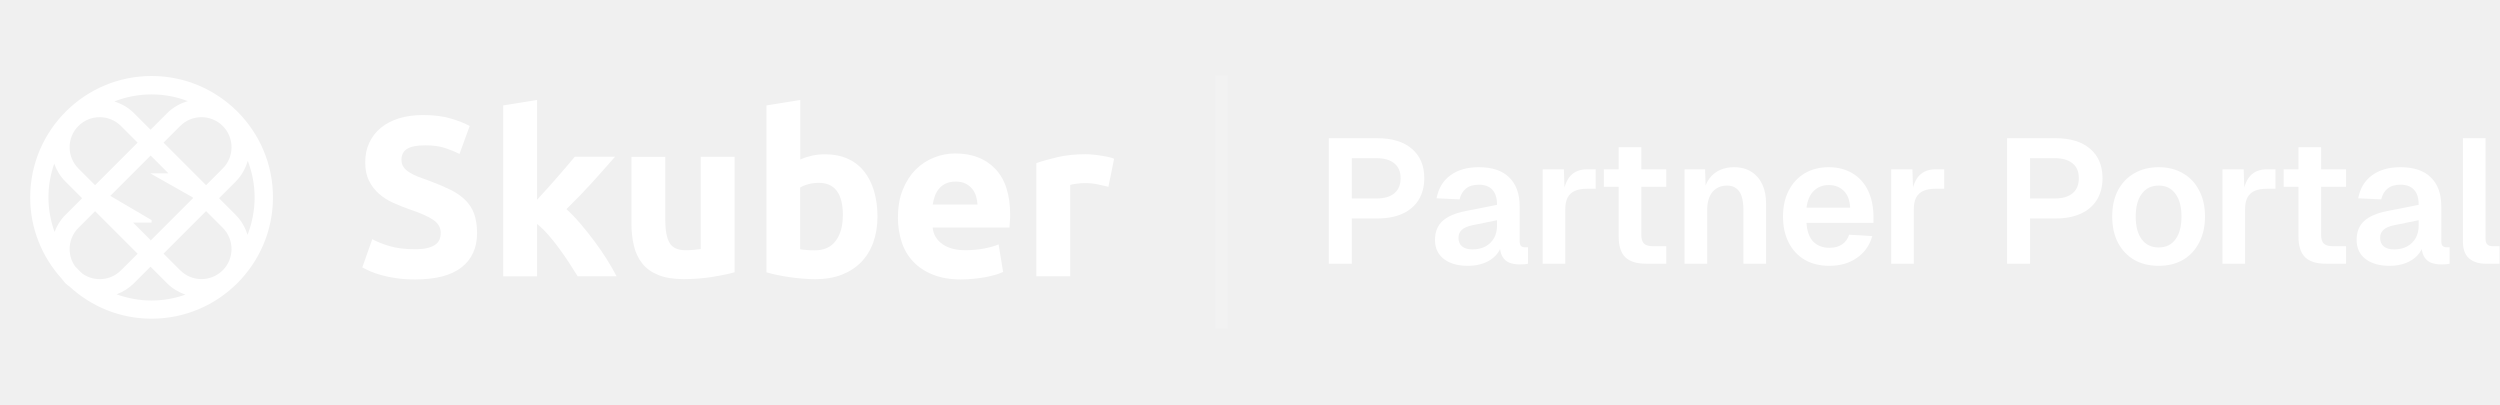
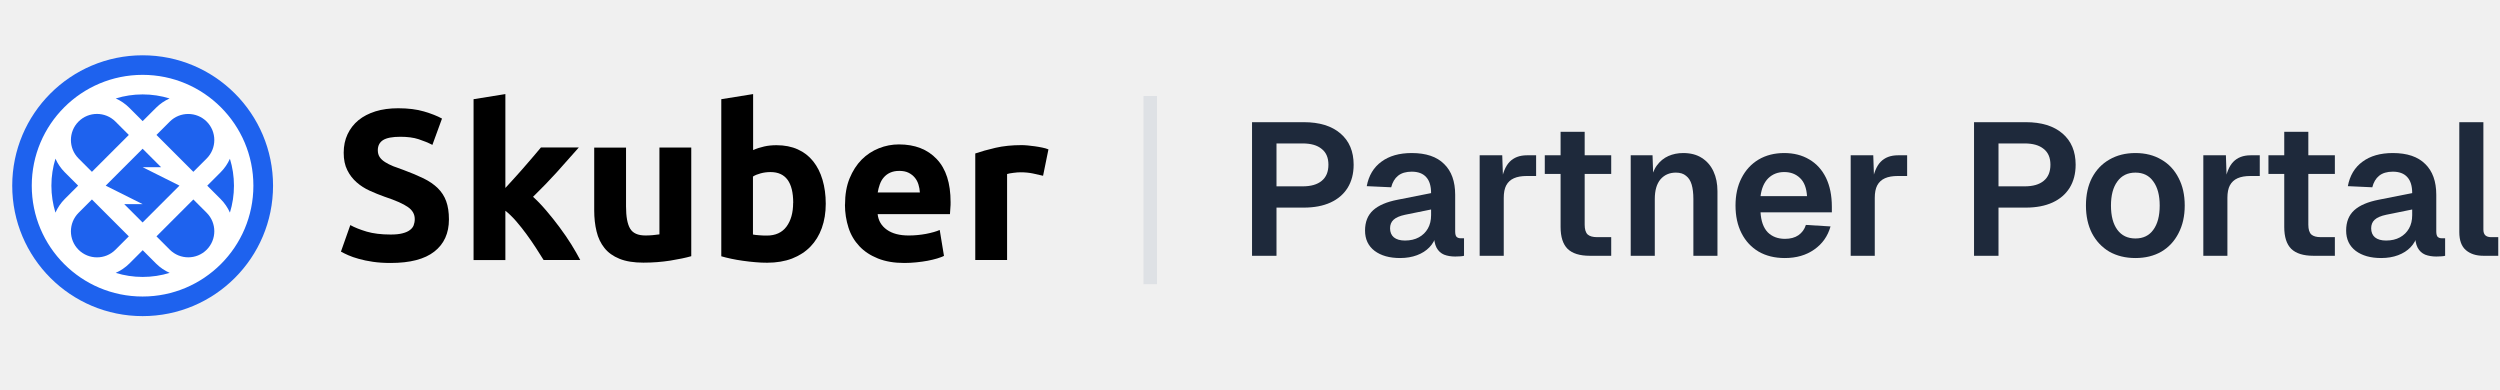
- <svg xmlns="http://www.w3.org/2000/svg" width="198" height="32" viewBox="0 0 198 32" fill="none">
-   <g clip-path="url(#clip0_1814_83260)">
-     <g clip-path="url(#clip1_1814_83260)">
-       <path d="M12.005 6.019C6.708 6.019 2.391 10.329 2.391 15.633C2.391 18.119 3.346 20.38 4.898 22.084C4.99 22.203 5.077 22.322 5.183 22.435C5.289 22.548 5.408 22.621 5.521 22.707C7.231 24.278 9.505 25.24 12.005 25.24C17.309 25.24 21.619 20.93 21.619 15.626C21.619 10.322 17.302 6.019 12.005 6.019ZM10.52 17.628H11.998L12.012 17.436L8.736 15.513L11.932 12.318L12.018 12.404L12.098 12.483L13.344 13.73H11.925V13.743L15.241 15.619L15.3 15.679L11.932 19.047L11.919 19.034V19.007L10.527 17.615L10.52 17.628ZM6.535 21.679C6.323 21.487 6.124 21.288 5.932 21.076C5.295 20.148 5.388 18.868 6.21 18.046L7.53 16.727L10.898 20.095L9.578 21.414C8.75 22.243 7.463 22.329 6.535 21.679ZM6.21 9.977C6.674 9.513 7.284 9.281 7.894 9.281C8.504 9.281 9.114 9.513 9.578 9.977L10.898 11.296L7.53 14.665L6.21 13.345C5.759 12.894 5.514 12.298 5.514 11.661C5.514 11.025 5.759 10.428 6.21 9.977ZM17.64 9.977C18.091 10.428 18.337 11.025 18.337 11.661C18.337 12.298 18.091 12.894 17.64 13.345L16.321 14.665L12.953 11.296L14.273 9.977C14.737 9.513 15.347 9.281 15.957 9.281C16.567 9.281 17.176 9.513 17.64 9.977ZM16.321 16.72L17.64 18.039C18.569 18.968 18.569 20.479 17.64 21.407C16.712 22.336 15.201 22.336 14.273 21.407L12.953 20.088L16.321 16.72ZM18.668 17.018L17.349 15.699L18.668 14.38C19.132 13.915 19.444 13.345 19.623 12.735C19.968 13.637 20.167 14.618 20.167 15.639C20.167 16.66 19.961 17.681 19.603 18.603C19.424 18.026 19.126 17.476 18.668 17.025V17.018ZM14.882 8.008C14.286 8.18 13.716 8.485 13.245 8.956L11.925 10.275L10.606 8.956C10.155 8.505 9.618 8.214 9.055 8.035C9.97 7.676 10.964 7.478 12.005 7.478C13.046 7.478 13.987 7.67 14.889 8.015L14.882 8.008ZM4.294 12.961C4.48 13.485 4.772 13.975 5.183 14.38L6.502 15.699L5.183 17.018C4.785 17.416 4.506 17.874 4.321 18.371C4.016 17.515 3.837 16.594 3.837 15.639C3.837 14.684 4.002 13.803 4.294 12.961ZM9.234 23.31C9.731 23.125 10.195 22.84 10.599 22.442L11.919 21.122L13.238 22.442C13.656 22.859 14.16 23.151 14.684 23.337C13.841 23.635 12.933 23.801 11.992 23.801C11.05 23.801 10.095 23.622 9.234 23.31Z" fill="white" />
-       <path d="M32.884 19.739C33.282 19.739 33.606 19.706 33.865 19.64C34.124 19.573 34.329 19.487 34.488 19.368C34.647 19.255 34.754 19.116 34.813 18.963C34.873 18.804 34.906 18.632 34.906 18.439C34.906 18.028 34.714 17.69 34.329 17.425C33.945 17.153 33.288 16.861 32.347 16.55C31.936 16.404 31.531 16.238 31.12 16.053C30.709 15.867 30.345 15.635 30.02 15.35C29.695 15.065 29.43 14.727 29.231 14.322C29.025 13.918 28.926 13.434 28.926 12.857C28.926 12.28 29.032 11.763 29.25 11.299C29.469 10.835 29.774 10.444 30.166 10.119C30.563 9.794 31.041 9.548 31.604 9.369C32.168 9.197 32.804 9.111 33.514 9.111C34.356 9.111 35.078 9.204 35.688 9.383C36.298 9.562 36.802 9.761 37.2 9.979L36.391 12.194C36.046 12.015 35.655 11.856 35.231 11.716C34.806 11.577 34.289 11.511 33.693 11.511C33.023 11.511 32.539 11.604 32.241 11.79C31.949 11.975 31.797 12.26 31.797 12.645C31.797 12.87 31.849 13.062 31.956 13.222C32.062 13.381 32.214 13.52 32.413 13.646C32.612 13.772 32.837 13.885 33.096 13.991C33.355 14.09 33.64 14.196 33.951 14.302C34.601 14.541 35.165 14.78 35.642 15.012C36.119 15.244 36.524 15.522 36.842 15.834C37.16 16.145 37.399 16.51 37.551 16.934C37.704 17.352 37.783 17.863 37.783 18.466C37.783 19.626 37.372 20.535 36.557 21.171C35.741 21.814 34.508 22.132 32.871 22.132C32.32 22.132 31.823 22.099 31.379 22.033C30.935 21.967 30.543 21.887 30.199 21.788C29.854 21.695 29.562 21.589 29.317 21.483C29.072 21.377 28.866 21.27 28.694 21.178L29.483 18.943C29.854 19.149 30.311 19.328 30.862 19.494C31.405 19.653 32.075 19.739 32.871 19.739H32.884Z" fill="white" />
-       <path d="M42.541 15.814C42.806 15.529 43.078 15.23 43.356 14.919C43.635 14.607 43.913 14.302 44.172 13.997C44.437 13.692 44.682 13.407 44.921 13.129C45.153 12.857 45.358 12.618 45.524 12.413H48.713C48.077 13.142 47.453 13.838 46.85 14.508C46.247 15.171 45.584 15.86 44.861 16.563C45.219 16.888 45.59 17.273 45.975 17.723C46.36 18.174 46.731 18.638 47.089 19.122C47.447 19.606 47.778 20.084 48.077 20.561C48.375 21.045 48.627 21.483 48.833 21.88H45.75C45.557 21.569 45.339 21.224 45.093 20.846C44.848 20.468 44.589 20.09 44.311 19.712C44.032 19.334 43.747 18.97 43.442 18.618C43.137 18.267 42.832 17.975 42.534 17.737V21.887H39.855V8.348L42.534 7.917V15.814H42.541Z" fill="white" />
-       <path d="M58.178 21.562C57.721 21.695 57.137 21.814 56.414 21.933C55.692 22.046 54.936 22.106 54.147 22.106C53.358 22.106 52.675 22 52.138 21.781C51.601 21.562 51.183 21.264 50.872 20.872C50.56 20.481 50.335 20.017 50.209 19.48C50.076 18.943 50.01 18.346 50.01 17.697V12.426H52.688V17.372C52.688 18.234 52.801 18.857 53.033 19.241C53.258 19.626 53.69 19.818 54.313 19.818C54.505 19.818 54.711 19.811 54.923 19.792C55.141 19.772 55.327 19.752 55.499 19.725V12.419H58.178V21.562Z" fill="white" />
-       <path d="M69.496 17.146C69.496 17.902 69.383 18.585 69.165 19.195C68.946 19.805 68.621 20.329 68.203 20.76C67.785 21.191 67.268 21.522 66.658 21.761C66.048 21.993 65.352 22.112 64.57 22.112C64.245 22.112 63.907 22.099 63.556 22.066C63.204 22.033 62.853 22 62.515 21.947C62.17 21.9 61.845 21.841 61.533 21.774C61.222 21.708 60.943 21.642 60.705 21.569V8.348L63.383 7.917V12.631C63.681 12.499 63.993 12.399 64.318 12.326C64.643 12.254 64.988 12.22 65.359 12.22C66.028 12.22 66.625 12.34 67.142 12.572C67.659 12.804 68.091 13.142 68.435 13.573C68.78 14.004 69.045 14.521 69.224 15.131C69.403 15.734 69.496 16.411 69.496 17.153V17.146ZM66.758 17.074C66.758 15.343 66.121 14.481 64.848 14.481C64.57 14.481 64.298 14.514 64.026 14.587C63.754 14.66 63.536 14.746 63.37 14.859V19.739C63.502 19.765 63.668 19.785 63.874 19.799C64.079 19.818 64.298 19.825 64.537 19.825C65.266 19.825 65.823 19.573 66.194 19.069C66.566 18.565 66.751 17.902 66.751 17.074H66.758Z" fill="white" />
-       <path d="M71.119 17.219C71.119 16.377 71.245 15.642 71.504 15.012C71.763 14.382 72.101 13.858 72.518 13.434C72.936 13.016 73.42 12.698 73.97 12.479C74.514 12.26 75.078 12.154 75.654 12.154C77 12.154 78.061 12.565 78.837 13.387C79.619 14.209 80.004 15.416 80.004 17.014C80.004 17.173 80.004 17.339 79.984 17.524C79.971 17.71 79.957 17.876 79.951 18.022H73.864C73.924 18.572 74.183 19.01 74.64 19.334C75.097 19.659 75.707 19.818 76.477 19.818C76.967 19.818 77.451 19.772 77.928 19.686C78.399 19.593 78.79 19.487 79.089 19.354L79.447 21.536C79.301 21.608 79.109 21.681 78.87 21.754C78.631 21.827 78.366 21.887 78.068 21.947C77.776 22 77.458 22.046 77.12 22.079C76.781 22.112 76.45 22.132 76.112 22.132C75.257 22.132 74.521 22.006 73.891 21.754C73.261 21.503 72.737 21.158 72.326 20.72C71.915 20.282 71.603 19.765 71.411 19.162C71.219 18.559 71.113 17.916 71.113 17.219H71.119ZM77.418 16.192C77.405 15.966 77.365 15.741 77.299 15.529C77.232 15.31 77.133 15.118 76.994 14.952C76.854 14.786 76.682 14.647 76.47 14.541C76.258 14.435 75.999 14.382 75.688 14.382C75.376 14.382 75.131 14.435 74.912 14.534C74.693 14.634 74.514 14.773 74.375 14.939C74.229 15.104 74.123 15.303 74.043 15.522C73.964 15.741 73.911 15.966 73.871 16.198H77.418V16.192Z" fill="white" />
-       <path d="M87.781 14.793C87.543 14.733 87.258 14.667 86.933 14.601C86.608 14.534 86.263 14.501 85.892 14.501C85.726 14.501 85.521 14.514 85.288 14.548C85.056 14.574 84.877 14.607 84.758 14.647V21.881H82.08V12.917C82.557 12.751 83.127 12.592 83.784 12.439C84.44 12.287 85.169 12.214 85.971 12.214C86.117 12.214 86.29 12.22 86.495 12.24C86.701 12.26 86.9 12.28 87.105 12.313C87.311 12.34 87.51 12.38 87.715 12.419C87.921 12.459 88.093 12.512 88.239 12.572L87.788 14.786L87.781 14.793Z" fill="white" />
+ <svg xmlns="http://www.w3.org/2000/svg" width="186" height="29" viewBox="0 0 186 29" fill="none">
+   <g clip-path="url(#clip0_1862_126004)">
+     <g clip-path="url(#clip1_1862_126004)">
+       <path d="M10.612 23.519C15.971 23.519 20.315 19.175 20.315 13.816C20.315 8.458 15.971 4.114 10.612 4.114C5.254 4.114 0.91 8.458 0.91 13.816C0.91 19.175 5.254 23.519 10.612 23.519Z" fill="#1E62EE" />
+       <path d="M10.611 5.569C6.055 5.569 2.363 9.262 2.363 13.817C2.363 18.372 6.055 22.061 10.607 22.061C15.159 22.061 18.852 18.369 18.852 13.817C18.852 9.265 15.162 5.569 10.611 5.569ZM14.385 12.784L11.641 10.039L12.633 9.046C13.389 8.29 14.618 8.29 15.378 9.046C16.134 9.803 16.134 11.031 15.378 11.791L14.385 12.784ZM15.378 15.833C16.134 16.589 16.134 17.818 15.378 18.578C14.621 19.334 13.393 19.334 12.633 18.578L11.641 17.585L14.385 14.84L15.378 15.833ZM10.611 16.555L9.242 15.186H10.611L7.873 13.817L7.866 13.81L10.611 11.066L11.983 12.438H10.611L13.352 13.81L10.607 16.555H10.611ZM5.843 18.581C5.087 17.825 5.087 16.596 5.843 15.836L6.839 14.84L9.584 17.585L8.588 18.581C7.832 19.337 6.603 19.337 5.843 18.581ZM5.843 11.788C5.087 11.031 5.087 9.803 5.843 9.043C6.6 8.287 7.828 8.287 8.588 9.043L9.584 10.039L6.839 12.784L5.843 11.788ZM12.616 7.325C12.25 7.489 11.908 7.719 11.607 8.02L10.614 9.012L9.622 8.02C9.32 7.719 8.978 7.489 8.612 7.325C9.245 7.13 9.916 7.024 10.614 7.024C11.312 7.024 11.983 7.13 12.62 7.325H12.616ZM4.125 11.805C4.29 12.171 4.519 12.517 4.82 12.818L5.812 13.81L4.82 14.803C4.519 15.104 4.29 15.45 4.125 15.819C3.93 15.186 3.824 14.512 3.824 13.814C3.824 13.116 3.93 12.441 4.125 11.805ZM8.609 20.302C8.975 20.138 9.32 19.909 9.625 19.608L10.617 18.615L11.61 19.608C11.911 19.909 12.257 20.138 12.623 20.302C11.99 20.497 11.316 20.604 10.614 20.604C9.912 20.604 9.242 20.497 8.609 20.302ZM17.106 15.816C16.942 15.45 16.713 15.107 16.411 14.806L15.419 13.814L16.411 12.821C16.713 12.52 16.942 12.178 17.106 11.812C17.301 12.445 17.407 13.119 17.407 13.817C17.407 14.515 17.301 15.186 17.106 15.819V15.816Z" fill="white" />
+       <path d="M29.07 17.449C29.422 17.449 29.709 17.42 29.937 17.361C30.166 17.303 30.348 17.227 30.488 17.121C30.629 17.021 30.723 16.898 30.776 16.764C30.828 16.623 30.858 16.471 30.858 16.301C30.858 15.937 30.688 15.638 30.348 15.404C30.008 15.164 29.427 14.906 28.595 14.63C28.232 14.501 27.874 14.355 27.511 14.191C27.148 14.027 26.825 13.821 26.538 13.569C26.251 13.317 26.016 13.018 25.84 12.661C25.659 12.303 25.571 11.876 25.571 11.366C25.571 10.856 25.665 10.399 25.858 9.988C26.052 9.578 26.321 9.232 26.667 8.945C27.018 8.658 27.441 8.441 27.939 8.283C28.437 8.13 29 8.054 29.627 8.054C30.371 8.054 31.01 8.136 31.549 8.294C32.088 8.453 32.534 8.628 32.885 8.822L32.17 10.78C31.866 10.621 31.52 10.48 31.145 10.357C30.77 10.234 30.312 10.176 29.785 10.176C29.193 10.176 28.765 10.258 28.501 10.422C28.244 10.586 28.109 10.838 28.109 11.178C28.109 11.377 28.156 11.547 28.249 11.688C28.343 11.829 28.478 11.952 28.654 12.063C28.83 12.174 29.029 12.274 29.258 12.368C29.486 12.456 29.738 12.55 30.014 12.643C30.588 12.854 31.086 13.065 31.508 13.27C31.93 13.476 32.288 13.722 32.569 13.997C32.85 14.273 33.061 14.595 33.196 14.97C33.331 15.339 33.401 15.791 33.401 16.324C33.401 17.35 33.038 18.153 32.317 18.715C31.596 19.284 30.506 19.565 29.058 19.565C28.572 19.565 28.132 19.536 27.739 19.477C27.347 19.419 27.001 19.348 26.696 19.26C26.391 19.178 26.134 19.085 25.917 18.991C25.7 18.897 25.518 18.803 25.366 18.721L26.063 16.746C26.391 16.928 26.796 17.086 27.282 17.233C27.763 17.373 28.355 17.449 29.058 17.449H29.07Z" fill="black" />
+       <path d="M37.606 13.979C37.841 13.727 38.081 13.464 38.327 13.188C38.574 12.913 38.82 12.643 39.048 12.374C39.283 12.104 39.499 11.852 39.711 11.606C39.916 11.366 40.097 11.155 40.244 10.973H43.063C42.5 11.617 41.949 12.233 41.416 12.825C40.883 13.411 40.297 14.021 39.658 14.642C39.974 14.929 40.303 15.269 40.642 15.668C40.982 16.066 41.311 16.476 41.627 16.904C41.944 17.332 42.237 17.754 42.5 18.176C42.764 18.604 42.987 18.991 43.169 19.342H40.443C40.273 19.067 40.08 18.762 39.863 18.428C39.646 18.094 39.417 17.76 39.171 17.426C38.925 17.092 38.673 16.769 38.404 16.459C38.134 16.148 37.864 15.89 37.6 15.679V19.348H35.233V7.38L37.6 6.999V13.979H37.606Z" fill="black" />
+       <path d="M51.43 19.061C51.026 19.178 50.51 19.284 49.871 19.389C49.232 19.489 48.564 19.541 47.867 19.541C47.169 19.541 46.566 19.448 46.091 19.254C45.616 19.061 45.247 18.797 44.971 18.451C44.696 18.105 44.497 17.695 44.385 17.221C44.268 16.746 44.209 16.218 44.209 15.644V10.984H46.577V15.357C46.577 16.119 46.677 16.67 46.882 17.009C47.081 17.349 47.462 17.519 48.013 17.519C48.183 17.519 48.365 17.514 48.553 17.496C48.746 17.478 48.91 17.461 49.062 17.437V10.979H51.43V19.061Z" fill="black" />
+       <path d="M61.436 15.158C61.436 15.826 61.336 16.429 61.142 16.969C60.949 17.508 60.662 17.971 60.293 18.352C59.923 18.733 59.466 19.026 58.927 19.237C58.388 19.442 57.772 19.547 57.081 19.547C56.794 19.547 56.495 19.536 56.184 19.506C55.873 19.477 55.563 19.448 55.264 19.401C54.959 19.36 54.672 19.307 54.396 19.249C54.121 19.19 53.875 19.131 53.664 19.067V7.38L56.032 6.999V11.166C56.295 11.049 56.571 10.961 56.858 10.897C57.145 10.832 57.45 10.803 57.778 10.803C58.37 10.803 58.898 10.908 59.355 11.114C59.812 11.319 60.193 11.617 60.498 11.998C60.803 12.38 61.037 12.837 61.195 13.376C61.353 13.909 61.436 14.507 61.436 15.164V15.158ZM59.015 15.093C59.015 13.563 58.452 12.802 57.327 12.802C57.081 12.802 56.84 12.831 56.6 12.895C56.36 12.96 56.166 13.036 56.02 13.136V17.449C56.137 17.473 56.284 17.49 56.465 17.502C56.647 17.52 56.84 17.526 57.051 17.526C57.696 17.526 58.188 17.303 58.517 16.857C58.845 16.412 59.009 15.826 59.009 15.093H59.015Z" fill="black" />
+       <path d="M62.87 15.222C62.87 14.478 62.981 13.827 63.21 13.27C63.439 12.714 63.738 12.251 64.107 11.876C64.476 11.506 64.904 11.225 65.39 11.031C65.871 10.838 66.369 10.744 66.879 10.744C68.069 10.744 69.007 11.108 69.692 11.835C70.384 12.561 70.724 13.628 70.724 15.04C70.724 15.181 70.724 15.328 70.706 15.492C70.695 15.656 70.683 15.802 70.677 15.931H65.297C65.349 16.418 65.578 16.805 65.982 17.092C66.387 17.379 66.926 17.52 67.606 17.52C68.04 17.52 68.467 17.479 68.889 17.402C69.305 17.32 69.651 17.227 69.915 17.109L70.232 19.038C70.103 19.102 69.933 19.167 69.722 19.231C69.511 19.296 69.276 19.348 69.013 19.401C68.755 19.448 68.473 19.489 68.174 19.518C67.875 19.548 67.582 19.565 67.284 19.565C66.527 19.565 65.877 19.454 65.32 19.231C64.763 19.008 64.3 18.704 63.937 18.317C63.573 17.93 63.298 17.473 63.128 16.939C62.958 16.406 62.864 15.838 62.864 15.222H62.87ZM68.438 14.314C68.426 14.114 68.391 13.915 68.333 13.728C68.274 13.534 68.186 13.364 68.063 13.218C67.94 13.071 67.787 12.948 67.6 12.854C67.412 12.761 67.184 12.714 66.908 12.714C66.633 12.714 66.416 12.761 66.223 12.848C66.029 12.936 65.871 13.059 65.748 13.206C65.619 13.352 65.525 13.528 65.455 13.722C65.385 13.915 65.338 14.114 65.302 14.32H68.438V14.314Z" fill="black" />
+       <path d="M77.6 13.077C77.389 13.024 77.137 12.966 76.85 12.907C76.563 12.848 76.258 12.819 75.93 12.819C75.783 12.819 75.601 12.831 75.396 12.86C75.191 12.884 75.033 12.913 74.927 12.948V19.343H72.56V11.418C72.982 11.272 73.486 11.131 74.066 10.996C74.646 10.862 75.291 10.797 76 10.797C76.129 10.797 76.281 10.803 76.463 10.821C76.645 10.838 76.82 10.856 77.002 10.885C77.184 10.909 77.36 10.944 77.541 10.979C77.723 11.014 77.876 11.061 78.004 11.114L77.606 13.071L77.6 13.077Z" fill="black" />
    </g>
  </g>
-   <rect opacity="0.2" x="96.242" y="6" width="1" height="20" fill="#F8FAFC" />
-   <path d="M196.855 20.886C196.314 20.886 195.88 20.746 195.553 20.466C195.227 20.186 195.063 19.738 195.063 19.122V10.946H196.855V18.94C196.855 19.127 196.902 19.267 196.995 19.36C197.098 19.453 197.238 19.5 197.415 19.5H197.961V20.886H196.855Z" fill="white" />
-   <path d="M189.249 21.054C188.465 21.054 187.835 20.877 187.359 20.522C186.883 20.158 186.645 19.654 186.645 19.01C186.645 18.366 186.846 17.862 187.247 17.498C187.648 17.134 188.26 16.873 189.081 16.714L191.559 16.224C191.559 15.692 191.438 15.295 191.195 15.034C190.952 14.763 190.593 14.628 190.117 14.628C189.688 14.628 189.347 14.731 189.095 14.936C188.852 15.132 188.684 15.417 188.591 15.79L186.771 15.706C186.92 14.913 187.284 14.306 187.863 13.886C188.442 13.457 189.193 13.242 190.117 13.242C191.181 13.242 191.984 13.513 192.525 14.054C193.076 14.586 193.351 15.351 193.351 16.35V19.066C193.351 19.262 193.384 19.397 193.449 19.472C193.524 19.547 193.631 19.584 193.771 19.584H194.009V20.886C193.953 20.905 193.86 20.919 193.729 20.928C193.608 20.937 193.482 20.942 193.351 20.942C193.043 20.942 192.768 20.895 192.525 20.802C192.282 20.699 192.096 20.527 191.965 20.284C191.834 20.032 191.769 19.691 191.769 19.262L191.923 19.374C191.848 19.701 191.685 19.995 191.433 20.256C191.19 20.508 190.882 20.704 190.509 20.844C190.136 20.984 189.716 21.054 189.249 21.054ZM189.613 19.752C190.014 19.752 190.36 19.673 190.649 19.514C190.938 19.355 191.162 19.136 191.321 18.856C191.48 18.576 191.559 18.245 191.559 17.862V17.442L189.627 17.834C189.226 17.918 188.936 18.044 188.759 18.212C188.591 18.371 188.507 18.581 188.507 18.842C188.507 19.131 188.6 19.355 188.787 19.514C188.983 19.673 189.258 19.752 189.613 19.752Z" fill="white" />
-   <path d="M184.21 20.886C183.463 20.886 182.912 20.713 182.558 20.368C182.212 20.023 182.04 19.481 182.04 18.744V11.66H183.832V18.576C183.832 18.921 183.906 19.164 184.056 19.304C184.205 19.435 184.438 19.5 184.756 19.5H185.806V20.886H184.21ZM180.864 14.796V13.41H185.806V14.796H180.864Z" fill="white" />
-   <path d="M176.019 20.886V13.41H177.699L177.769 15.482L177.615 15.454C177.727 14.735 177.937 14.217 178.245 13.9C178.562 13.573 178.991 13.41 179.533 13.41H180.219V14.95H179.519C179.136 14.95 178.819 15.006 178.567 15.118C178.315 15.23 178.123 15.407 177.993 15.65C177.871 15.883 177.811 16.191 177.811 16.574V20.886H176.019Z" fill="white" />
-   <path d="M170.968 21.054C170.23 21.054 169.582 20.895 169.022 20.578C168.471 20.251 168.042 19.794 167.734 19.206C167.435 18.618 167.286 17.932 167.286 17.148C167.286 16.355 167.435 15.669 167.734 15.09C168.042 14.502 168.471 14.049 169.022 13.732C169.582 13.405 170.23 13.242 170.968 13.242C171.705 13.242 172.349 13.405 172.9 13.732C173.45 14.049 173.875 14.502 174.174 15.09C174.482 15.669 174.636 16.355 174.636 17.148C174.636 17.932 174.482 18.618 174.174 19.206C173.875 19.794 173.45 20.251 172.9 20.578C172.349 20.895 171.705 21.054 170.968 21.054ZM170.968 19.598C171.546 19.598 171.99 19.383 172.298 18.954C172.615 18.525 172.774 17.923 172.774 17.148C172.774 16.383 172.615 15.785 172.298 15.356C171.99 14.917 171.546 14.698 170.968 14.698C170.389 14.698 169.941 14.917 169.624 15.356C169.306 15.785 169.148 16.383 169.148 17.148C169.148 17.923 169.306 18.525 169.624 18.954C169.941 19.383 170.389 19.598 170.968 19.598Z" fill="white" />
-   <path d="M158.959 20.886V10.946H162.809C163.976 10.946 164.886 11.226 165.539 11.786C166.193 12.346 166.519 13.121 166.519 14.11C166.519 14.773 166.37 15.347 166.071 15.832C165.773 16.308 165.348 16.672 164.797 16.924C164.247 17.176 163.584 17.302 162.809 17.302H160.779V20.886H158.959ZM160.779 15.72H162.725C163.341 15.72 163.813 15.585 164.139 15.314C164.475 15.043 164.643 14.642 164.643 14.11C164.643 13.587 164.475 13.195 164.139 12.934C163.813 12.663 163.341 12.528 162.725 12.528H160.779V15.72Z" fill="white" />
-   <path d="M149.782 20.886V13.41H151.462L151.532 15.482L151.378 15.454C151.49 14.735 151.7 14.217 152.008 13.9C152.326 13.573 152.755 13.41 153.296 13.41H153.982V14.95H153.282C152.9 14.95 152.582 15.006 152.33 15.118C152.078 15.23 151.887 15.407 151.756 15.65C151.635 15.883 151.574 16.191 151.574 16.574V20.886H149.782Z" fill="white" />
-   <path d="M144.881 21.054C144.135 21.054 143.486 20.895 142.935 20.578C142.385 20.251 141.96 19.794 141.661 19.206C141.363 18.618 141.213 17.932 141.213 17.148C141.213 16.364 141.363 15.683 141.661 15.104C141.96 14.516 142.38 14.059 142.921 13.732C143.472 13.405 144.111 13.242 144.839 13.242C145.549 13.242 146.169 13.401 146.701 13.718C147.243 14.035 147.658 14.493 147.947 15.09C148.237 15.687 148.381 16.406 148.381 17.246V17.652H143.075C143.113 18.305 143.29 18.8 143.607 19.136C143.934 19.463 144.363 19.626 144.895 19.626C145.297 19.626 145.628 19.537 145.889 19.36C146.16 19.173 146.347 18.917 146.449 18.59L148.283 18.702C148.078 19.43 147.672 20.004 147.065 20.424C146.468 20.844 145.74 21.054 144.881 21.054ZM143.075 16.448H146.533C146.496 15.841 146.323 15.393 146.015 15.104C145.707 14.805 145.315 14.656 144.839 14.656C144.363 14.656 143.967 14.81 143.649 15.118C143.341 15.426 143.15 15.869 143.075 16.448Z" fill="white" />
-   <path d="M133.417 20.886V13.41H135.041L135.111 15.51L134.901 15.426C134.976 14.903 135.13 14.483 135.363 14.166C135.596 13.849 135.881 13.615 136.217 13.466C136.553 13.317 136.922 13.242 137.323 13.242C137.874 13.242 138.336 13.363 138.709 13.606C139.092 13.849 139.381 14.185 139.577 14.614C139.773 15.034 139.871 15.524 139.871 16.084V20.886H138.079V16.658C138.079 16.238 138.037 15.883 137.953 15.594C137.869 15.305 137.729 15.085 137.533 14.936C137.346 14.777 137.094 14.698 136.777 14.698C136.301 14.698 135.918 14.866 135.629 15.202C135.349 15.538 135.209 16.023 135.209 16.658V20.886H133.417Z" fill="white" />
-   <path d="M130.37 20.886C129.623 20.886 129.073 20.713 128.718 20.368C128.373 20.023 128.2 19.481 128.2 18.744V11.66H129.992V18.576C129.992 18.921 130.067 19.164 130.216 19.304C130.365 19.435 130.599 19.5 130.916 19.5H131.966V20.886H130.37ZM127.024 14.796V13.41H131.966V14.796H127.024Z" fill="white" />
-   <path d="M122.179 20.886V13.41H123.859L123.929 15.482L123.775 15.454C123.887 14.735 124.097 14.217 124.405 13.9C124.722 13.573 125.151 13.41 125.693 13.41H126.379V14.95H125.679C125.296 14.95 124.979 15.006 124.727 15.118C124.475 15.23 124.283 15.407 124.153 15.65C124.031 15.883 123.971 16.191 123.971 16.574V20.886H122.179Z" fill="white" />
-   <path d="M116.255 21.054C115.471 21.054 114.841 20.877 114.365 20.522C113.889 20.158 113.651 19.654 113.651 19.01C113.651 18.366 113.852 17.862 114.253 17.498C114.654 17.134 115.266 16.873 116.087 16.714L118.565 16.224C118.565 15.692 118.444 15.295 118.201 15.034C117.958 14.763 117.599 14.628 117.123 14.628C116.694 14.628 116.353 14.731 116.101 14.936C115.858 15.132 115.69 15.417 115.597 15.79L113.777 15.706C113.926 14.913 114.29 14.306 114.869 13.886C115.448 13.457 116.199 13.242 117.123 13.242C118.187 13.242 118.99 13.513 119.531 14.054C120.082 14.586 120.357 15.351 120.357 16.35V19.066C120.357 19.262 120.39 19.397 120.455 19.472C120.53 19.547 120.637 19.584 120.777 19.584H121.015V20.886C120.959 20.905 120.866 20.919 120.735 20.928C120.614 20.937 120.488 20.942 120.357 20.942C120.049 20.942 119.774 20.895 119.531 20.802C119.288 20.699 119.102 20.527 118.971 20.284C118.84 20.032 118.775 19.691 118.775 19.262L118.929 19.374C118.854 19.701 118.691 19.995 118.439 20.256C118.196 20.508 117.888 20.704 117.515 20.844C117.142 20.984 116.722 21.054 116.255 21.054ZM116.619 19.752C117.02 19.752 117.366 19.673 117.655 19.514C117.944 19.355 118.168 19.136 118.327 18.856C118.486 18.576 118.565 18.245 118.565 17.862V17.442L116.633 17.834C116.232 17.918 115.942 18.044 115.765 18.212C115.597 18.371 115.513 18.581 115.513 18.842C115.513 19.131 115.606 19.355 115.793 19.514C115.989 19.673 116.264 19.752 116.619 19.752Z" fill="white" />
-   <path d="M105.243 20.886V10.946H109.093C110.259 10.946 111.169 11.226 111.823 11.786C112.476 12.346 112.803 13.121 112.803 14.11C112.803 14.773 112.653 15.347 112.355 15.832C112.056 16.308 111.631 16.672 111.081 16.924C110.53 17.176 109.867 17.302 109.093 17.302H107.063V20.886H105.243ZM107.063 15.72H109.009C109.625 15.72 110.096 15.585 110.423 15.314C110.759 15.043 110.927 14.642 110.927 14.11C110.927 13.587 110.759 13.195 110.423 12.934C110.096 12.663 109.625 12.528 109.009 12.528H107.063V15.72Z" fill="white" />
+   <rect opacity="0.2" x="85.079" y="7.144" width="1" height="14" fill="#94A3B8" />
+   <path d="M184.764 19.03C184.223 19.03 183.789 18.89 183.462 18.61C183.135 18.33 182.972 17.882 182.972 17.266V9.09H184.764V17.084C184.764 17.271 184.811 17.411 184.904 17.504C185.007 17.597 185.147 17.644 185.324 17.644H185.87V19.03H184.764Z" fill="#1E293B" />
+   <path d="M177.157 19.198C176.373 19.198 175.743 19.021 175.267 18.666C174.791 18.302 174.553 17.798 174.553 17.154C174.553 16.51 174.754 16.006 175.155 15.642C175.557 15.278 176.168 15.017 176.989 14.858L179.467 14.368C179.467 13.836 179.346 13.439 179.103 13.178C178.861 12.907 178.501 12.772 178.025 12.772C177.596 12.772 177.255 12.875 177.003 13.08C176.761 13.276 176.593 13.561 176.499 13.934L174.679 13.85C174.829 13.057 175.193 12.45 175.771 12.03C176.35 11.601 177.101 11.386 178.025 11.386C179.089 11.386 179.892 11.657 180.433 12.198C180.984 12.73 181.259 13.495 181.259 14.494V17.21C181.259 17.406 181.292 17.541 181.357 17.616C181.432 17.691 181.539 17.728 181.679 17.728H181.917V19.03C181.861 19.049 181.768 19.063 181.637 19.072C181.516 19.081 181.39 19.086 181.259 19.086C180.951 19.086 180.676 19.039 180.433 18.946C180.191 18.843 180.004 18.671 179.873 18.428C179.743 18.176 179.677 17.835 179.677 17.406L179.831 17.518C179.757 17.845 179.593 18.139 179.341 18.4C179.099 18.652 178.791 18.848 178.417 18.988C178.044 19.128 177.624 19.198 177.157 19.198ZM177.521 17.896C177.923 17.896 178.268 17.817 178.557 17.658C178.847 17.499 179.071 17.28 179.229 17C179.388 16.72 179.467 16.389 179.467 16.006V15.586L177.535 15.978C177.134 16.062 176.845 16.188 176.667 16.356C176.499 16.515 176.415 16.725 176.415 16.986C176.415 17.275 176.509 17.499 176.695 17.658C176.891 17.817 177.167 17.896 177.521 17.896Z" fill="#1E293B" />
+   <path d="M172.118 19.03C171.372 19.03 170.821 18.857 170.466 18.512C170.121 18.167 169.948 17.625 169.948 16.888V9.804H171.74V16.72C171.74 17.065 171.815 17.308 171.964 17.448C172.114 17.579 172.347 17.644 172.664 17.644H173.714V19.03H172.118ZM168.772 12.94V11.554H173.714V12.94H168.772Z" fill="#1E293B" />
+   <path d="M163.927 19.03V11.554H165.607L165.677 13.626L165.523 13.598C165.635 12.879 165.845 12.361 166.153 12.044C166.47 11.717 166.9 11.554 167.441 11.554H168.127V13.094H167.427C167.044 13.094 166.727 13.15 166.475 13.262C166.223 13.374 166.032 13.551 165.901 13.794C165.78 14.027 165.719 14.335 165.719 14.718V19.03H163.927Z" fill="#1E293B" />
+   <path d="M158.876 19.198C158.139 19.198 157.49 19.039 156.93 18.722C156.379 18.395 155.95 17.938 155.642 17.35C155.343 16.762 155.194 16.076 155.194 15.292C155.194 14.499 155.343 13.813 155.642 13.234C155.95 12.646 156.379 12.193 156.93 11.876C157.49 11.549 158.139 11.386 158.876 11.386C159.613 11.386 160.257 11.549 160.808 11.876C161.359 12.193 161.783 12.646 162.082 13.234C162.39 13.813 162.544 14.499 162.544 15.292C162.544 16.076 162.39 16.762 162.082 17.35C161.783 17.938 161.359 18.395 160.808 18.722C160.257 19.039 159.613 19.198 158.876 19.198ZM158.876 17.742C159.455 17.742 159.898 17.527 160.206 17.098C160.523 16.669 160.682 16.067 160.682 15.292C160.682 14.527 160.523 13.929 160.206 13.5C159.898 13.061 159.455 12.842 158.876 12.842C158.297 12.842 157.849 13.061 157.532 13.5C157.215 13.929 157.056 14.527 157.056 15.292C157.056 16.067 157.215 16.669 157.532 17.098C157.849 17.527 158.297 17.742 158.876 17.742Z" fill="#1E293B" />
+   <path d="M146.868 19.03V9.09H150.718C151.885 9.09 152.795 9.37 153.448 9.93C154.101 10.49 154.428 11.265 154.428 12.254C154.428 12.917 154.279 13.491 153.98 13.976C153.681 14.452 153.257 14.816 152.706 15.068C152.155 15.32 151.493 15.446 150.718 15.446H148.688V19.03H146.868ZM148.688 13.864H150.634C151.25 13.864 151.721 13.729 152.048 13.458C152.384 13.187 152.552 12.786 152.552 12.254C152.552 11.731 152.384 11.339 152.048 11.078C151.721 10.807 151.25 10.672 150.634 10.672H148.688V13.864Z" fill="#1E293B" />
+   <path d="M137.691 19.03V11.554H139.371L139.441 13.626L139.287 13.598C139.399 12.879 139.609 12.361 139.917 12.044C140.234 11.717 140.663 11.554 141.205 11.554H141.891V13.094H141.191C140.808 13.094 140.491 13.15 140.239 13.262C139.987 13.374 139.795 13.551 139.665 13.794C139.543 14.027 139.483 14.335 139.483 14.718V19.03H137.691Z" fill="#1E293B" />
+   <path d="M132.79 19.198C132.043 19.198 131.394 19.039 130.844 18.722C130.293 18.395 129.868 17.938 129.57 17.35C129.271 16.762 129.122 16.076 129.122 15.292C129.122 14.508 129.271 13.827 129.57 13.248C129.868 12.66 130.288 12.203 130.83 11.876C131.38 11.549 132.02 11.386 132.748 11.386C133.457 11.386 134.078 11.545 134.61 11.862C135.151 12.179 135.566 12.637 135.856 13.234C136.145 13.831 136.29 14.55 136.29 15.39V15.796H130.984C131.021 16.449 131.198 16.944 131.516 17.28C131.842 17.607 132.272 17.77 132.804 17.77C133.205 17.77 133.536 17.681 133.798 17.504C134.068 17.317 134.255 17.061 134.358 16.734L136.192 16.846C135.986 17.574 135.58 18.148 134.974 18.568C134.376 18.988 133.648 19.198 132.79 19.198ZM130.984 14.592H134.442C134.404 13.985 134.232 13.537 133.924 13.248C133.616 12.949 133.224 12.8 132.748 12.8C132.272 12.8 131.875 12.954 131.558 13.262C131.25 13.57 131.058 14.013 130.984 14.592Z" fill="#1E293B" />
+   <path d="M121.325 19.03V11.554H122.949L123.019 13.654L122.809 13.57C122.884 13.047 123.038 12.627 123.271 12.31C123.505 11.993 123.789 11.759 124.125 11.61C124.461 11.461 124.83 11.386 125.231 11.386C125.782 11.386 126.244 11.507 126.617 11.75C127 11.993 127.289 12.329 127.485 12.758C127.681 13.178 127.779 13.668 127.779 14.228V19.03H125.987V14.802C125.987 14.382 125.945 14.027 125.861 13.738C125.777 13.449 125.637 13.229 125.441 13.08C125.255 12.921 125.003 12.842 124.685 12.842C124.209 12.842 123.827 13.01 123.537 13.346C123.257 13.682 123.117 14.167 123.117 14.802V19.03H121.325Z" fill="#1E293B" />
+   <path d="M118.278 19.03C117.532 19.03 116.981 18.857 116.626 18.512C116.281 18.167 116.108 17.625 116.108 16.888V9.804H117.9V16.72C117.9 17.065 117.975 17.308 118.124 17.448C118.274 17.579 118.507 17.644 118.824 17.644H119.874V19.03H118.278ZM114.932 12.94V11.554H119.874V12.94H114.932Z" fill="#1E293B" />
+   <path d="M110.087 19.03V11.554H111.767L111.837 13.626L111.683 13.598C111.795 12.879 112.005 12.361 112.313 12.044C112.63 11.717 113.06 11.554 113.601 11.554H114.287V13.094H113.587C113.204 13.094 112.887 13.15 112.635 13.262C112.383 13.374 112.192 13.551 112.061 13.794C111.94 14.027 111.879 14.335 111.879 14.718V19.03H110.087Z" fill="#1E293B" />
+   <path d="M104.163 19.198C103.379 19.198 102.749 19.021 102.273 18.666C101.797 18.302 101.559 17.798 101.559 17.154C101.559 16.51 101.76 16.006 102.161 15.642C102.563 15.278 103.174 15.017 103.995 14.858L106.473 14.368C106.473 13.836 106.352 13.439 106.109 13.178C105.867 12.907 105.507 12.772 105.031 12.772C104.602 12.772 104.261 12.875 104.009 13.08C103.767 13.276 103.599 13.561 103.505 13.934L101.685 13.85C101.835 13.057 102.199 12.45 102.777 12.03C103.356 11.601 104.107 11.386 105.031 11.386C106.095 11.386 106.898 11.657 107.439 12.198C107.99 12.73 108.265 13.495 108.265 14.494V17.21C108.265 17.406 108.298 17.541 108.363 17.616C108.438 17.691 108.545 17.728 108.685 17.728H108.923V19.03C108.867 19.049 108.774 19.063 108.643 19.072C108.522 19.081 108.396 19.086 108.265 19.086C107.957 19.086 107.682 19.039 107.439 18.946C107.197 18.843 107.01 18.671 106.879 18.428C106.749 18.176 106.683 17.835 106.683 17.406L106.837 17.518C106.763 17.845 106.599 18.139 106.347 18.4C106.105 18.652 105.797 18.848 105.423 18.988C105.05 19.128 104.63 19.198 104.163 19.198ZM104.527 17.896C104.929 17.896 105.274 17.817 105.563 17.658C105.853 17.499 106.077 17.28 106.235 17C106.394 16.72 106.473 16.389 106.473 16.006V15.586L104.541 15.978C104.14 16.062 103.851 16.188 103.673 16.356C103.505 16.515 103.421 16.725 103.421 16.986C103.421 17.275 103.515 17.499 103.701 17.658C103.897 17.817 104.173 17.896 104.527 17.896Z" fill="#1E293B" />
+   <path d="M93.151 19.03V9.09H97.001C98.168 9.09 99.078 9.37 99.731 9.93C100.384 10.49 100.711 11.265 100.711 12.254C100.711 12.917 100.562 13.491 100.263 13.976C99.965 14.452 99.54 14.816 98.989 15.068C98.439 15.32 97.776 15.446 97.001 15.446H94.971V19.03H93.151ZM94.971 13.864H96.917C97.533 13.864 98.004 13.729 98.331 13.458C98.667 13.187 98.835 12.786 98.835 12.254C98.835 11.731 98.667 11.339 98.331 11.078C98.004 10.807 97.533 10.672 96.917 10.672H94.971V13.864Z" fill="#1E293B" />
  <defs>
-     <clipPath id="clip0_1814_83260">
-       <rect width="88.242" height="32" fill="white" />
+     <clipPath id="clip0_1862_126004">
+       <rect width="78.007" height="28.288" fill="white" />
    </clipPath>
-     <clipPath id="clip1_1814_83260">
-       <rect width="88.242" height="24.471" fill="white" transform="translate(-0.000244141 3.76471)" />
+     <clipPath id="clip1_1862_126004">
+       <rect width="78.007" height="21.632" fill="white" transform="translate(0 3.32806)" />
    </clipPath>
  </defs>
</svg>
